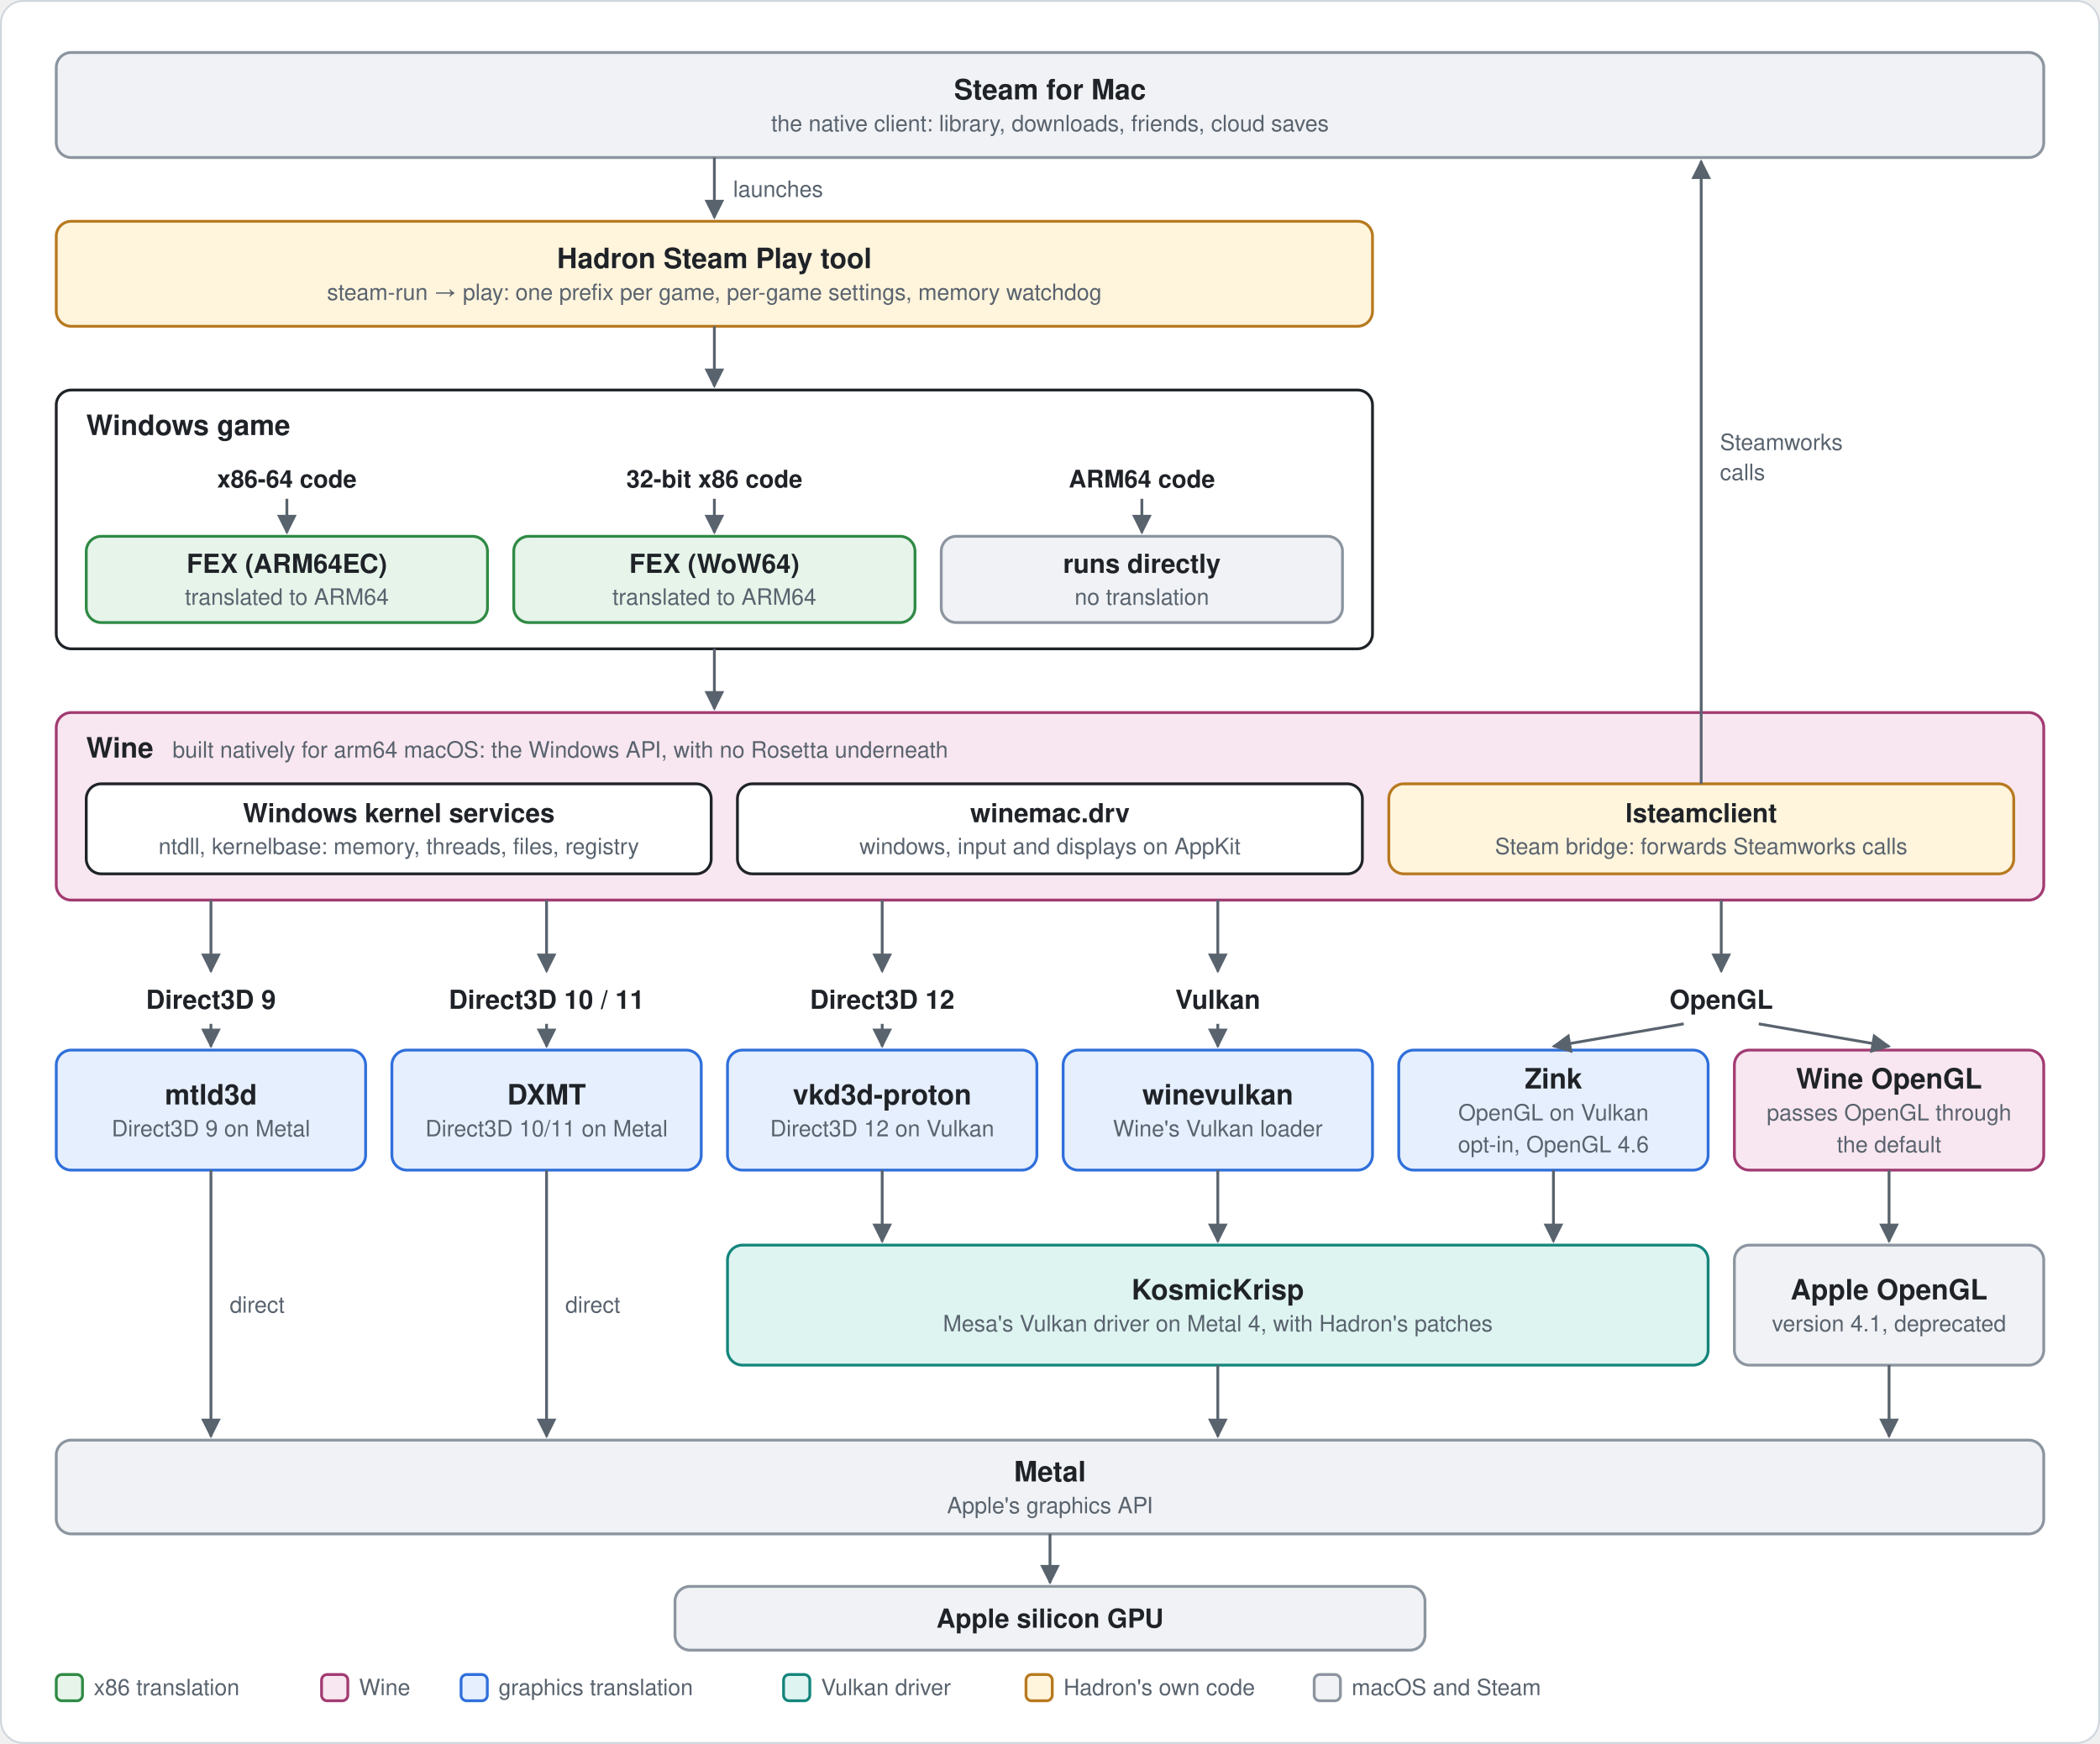
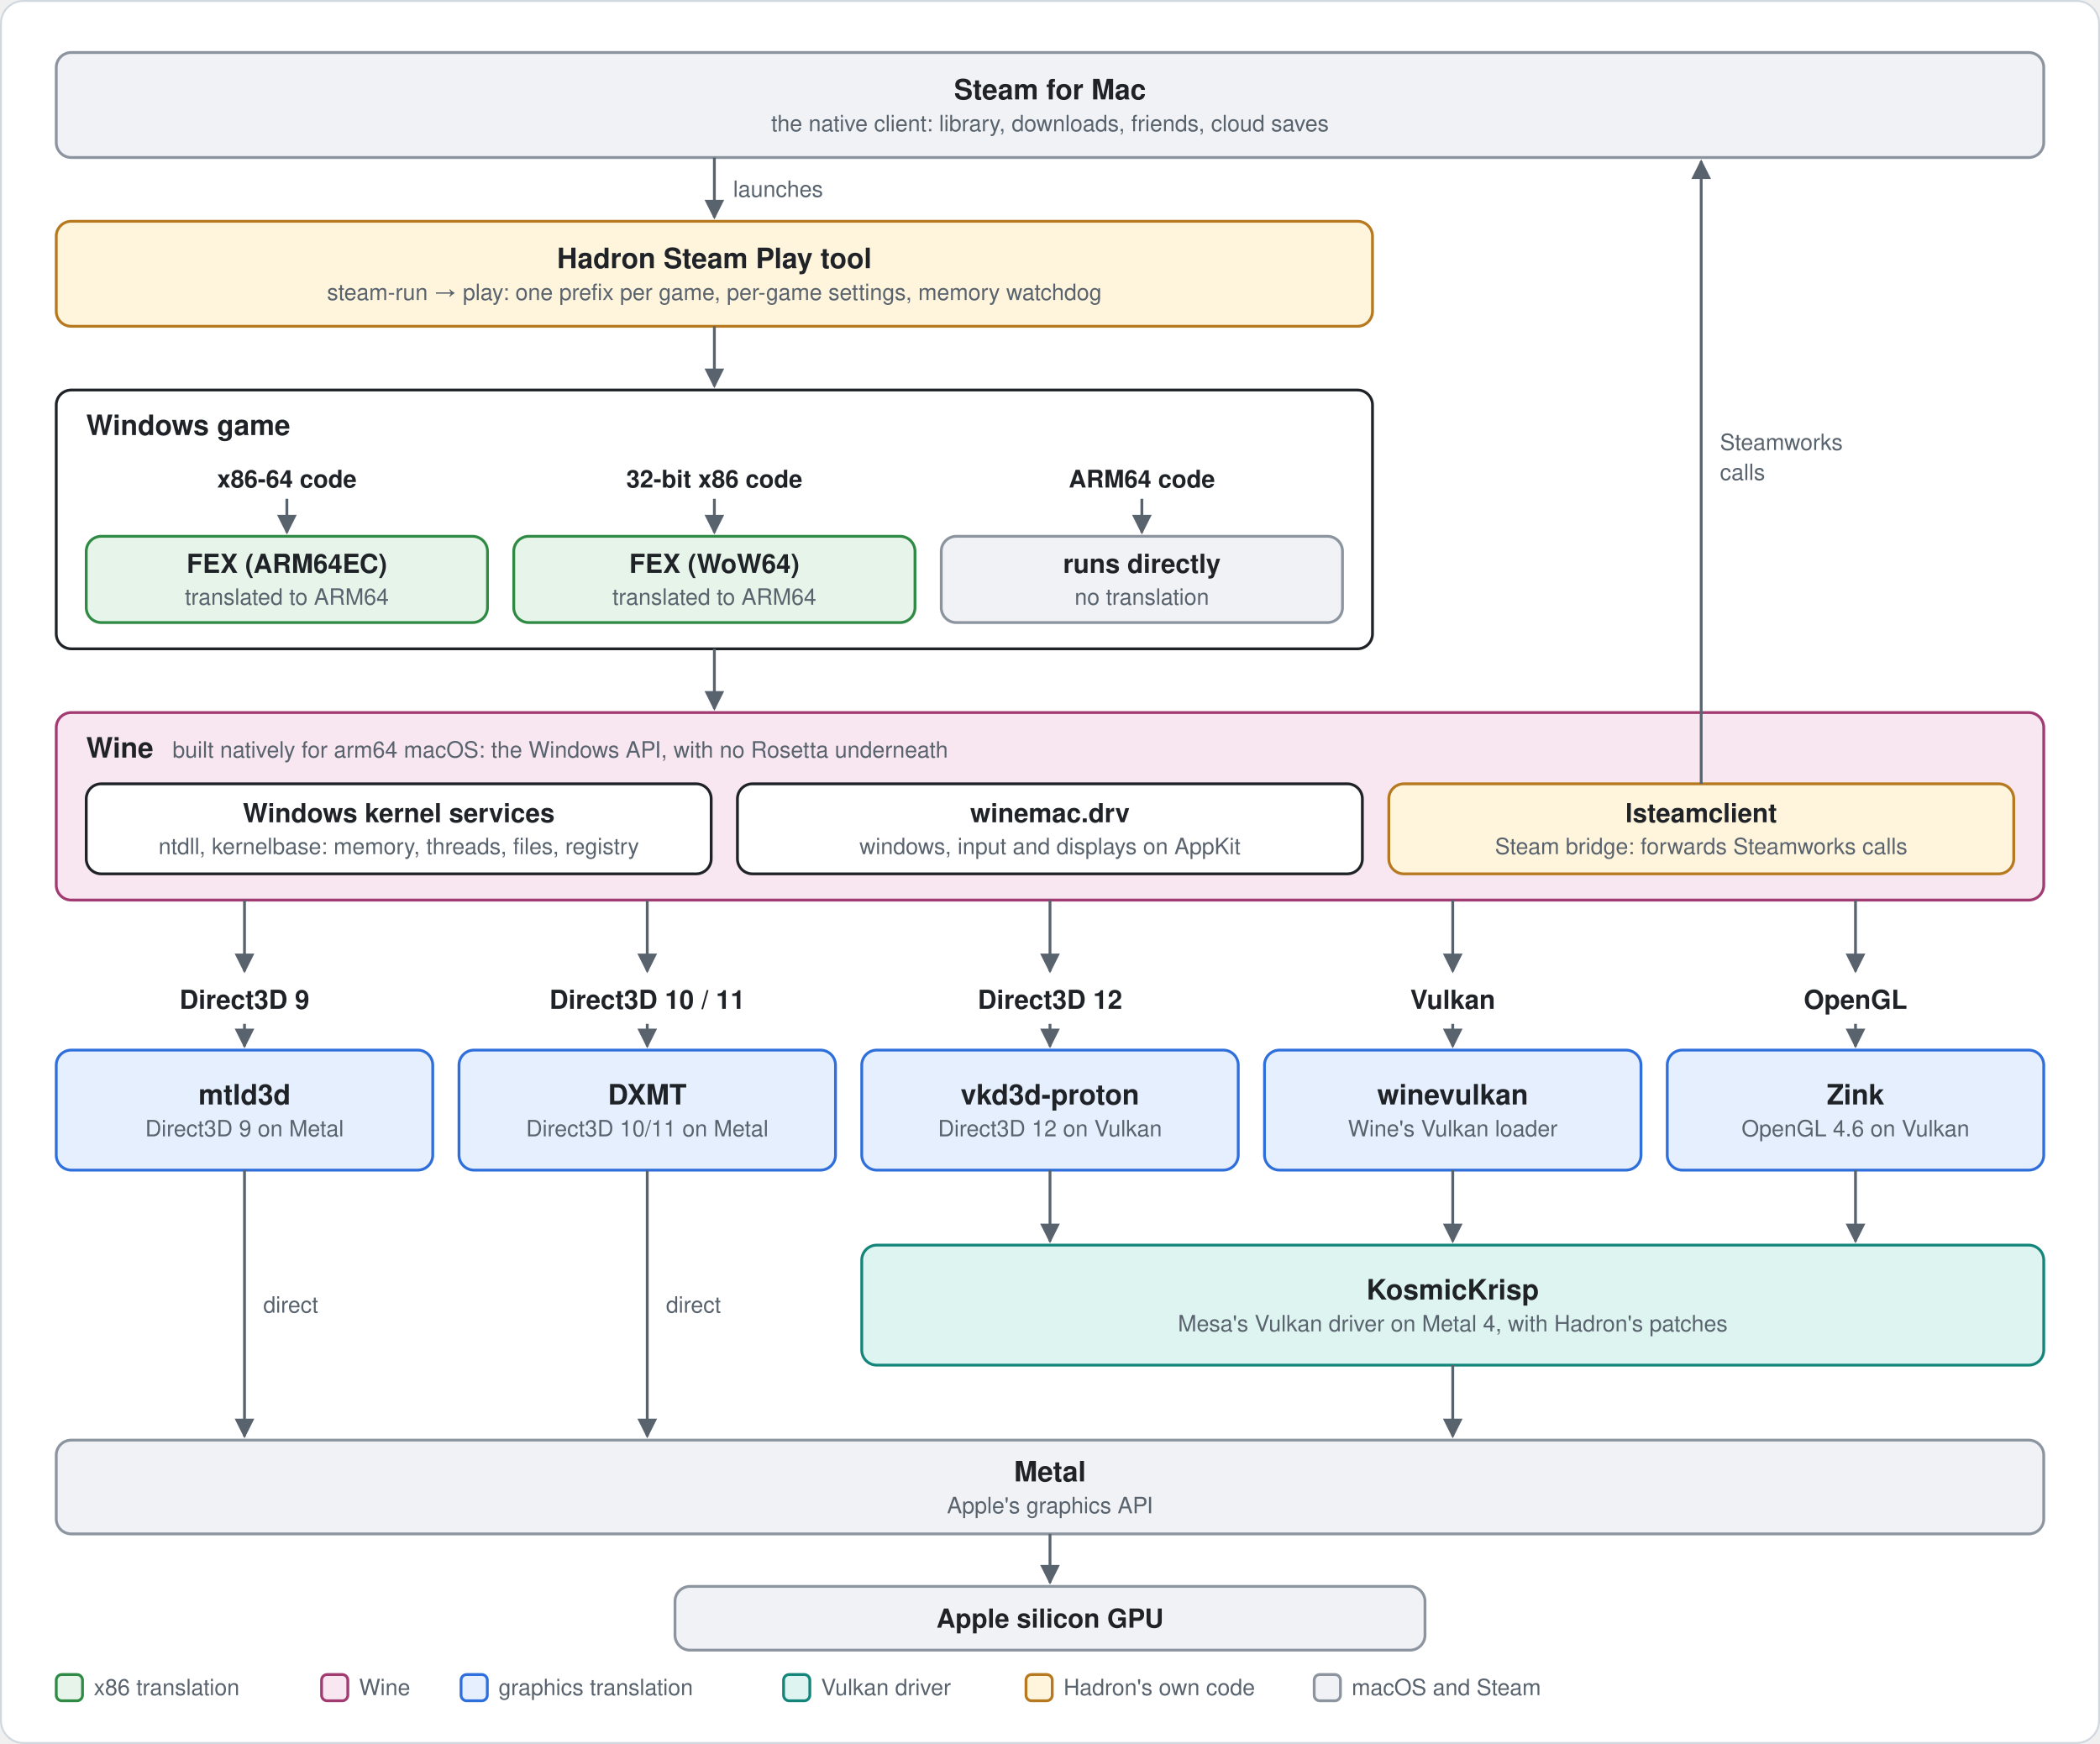
<svg xmlns="http://www.w3.org/2000/svg" viewBox="0 0 1120 930" width="1120" height="930" font-family="-apple-system, BlinkMacSystemFont, 'Segoe UI', Helvetica, Arial, sans-serif" role="img" aria-label="Hadron architecture">
  <defs>
    <marker id="a" viewBox="0 0 10 10" refX="9" refY="5" markerWidth="7" markerHeight="7" orient="auto-start-reverse">
      <path d="M0,0 L10,5 L0,10 z" fill="#59636e" />
    </marker>
  </defs>
  <rect x="0.5" y="0.5" width="1119" height="929" rx="12" fill="#ffffff" stroke="#d0d7de" />
  <rect x="30.0" y="28" width="1060.0" height="56" rx="8" fill="#f0f2f5" stroke="#8c959f" stroke-width="1.5" />
  <text x="560.0" y="53.0" font-size="15" font-weight="600" fill="#1f2328" text-anchor="middle">Steam for Mac</text>
  <text x="560.0" y="70.0" font-size="12" font-weight="400" fill="#59636e" text-anchor="middle">the native client: library, downloads, friends, cloud saves</text>
  <rect x="30.0" y="118" width="702.0" height="56" rx="8" fill="#fff4dc" stroke="#b7791f" stroke-width="1.5" />
  <text x="381.0" y="143.0" font-size="15" font-weight="600" fill="#1f2328" text-anchor="middle">Hadron Steam Play tool</text>
  <text x="381.0" y="160.0" font-size="12" font-weight="400" fill="#59636e" text-anchor="middle">steam-run → play: one prefix per game, per-game settings, memory watchdog</text>
  <line x1="381.0" y1="84" x2="381.0" y2="116" stroke="#59636e" stroke-width="1.5" marker-end="url(#a)" />
  <text x="391.0" y="105.0" font-size="12" font-weight="400" fill="#59636e" text-anchor="start">launches</text>
  <rect x="30.0" y="208" width="702.0" height="138" rx="8" fill="#ffffff" stroke="#1f2328" stroke-width="1.5" />
  <text x="46.0" y="232.0" font-size="15" font-weight="600" fill="#1f2328" text-anchor="start">Windows game</text>
  <line x1="381.0" y1="174" x2="381.0" y2="206" stroke="#59636e" stroke-width="1.5" marker-end="url(#a)" />
  <text x="153.0" y="260.0" font-size="13" font-weight="600" fill="#1f2328" text-anchor="middle">x86-64 code</text>
  <line x1="153.0" y1="266" x2="153.0" y2="284" stroke="#59636e" stroke-width="1.5" marker-end="url(#a)" />
  <rect x="46.0" y="286" width="214.0" height="46" rx="8" fill="#e6f4ea" stroke="#2f8a44" stroke-width="1.5" />
  <text x="153.0" y="305.5" font-size="14" font-weight="600" fill="#1f2328" text-anchor="middle">FEX (ARM64EC)</text>
  <text x="153.0" y="322.5" font-size="12" font-weight="400" fill="#59636e" text-anchor="middle">translated to ARM64</text>
  <text x="381.0" y="260.0" font-size="13" font-weight="600" fill="#1f2328" text-anchor="middle">32-bit x86 code</text>
  <line x1="381.0" y1="266" x2="381.0" y2="284" stroke="#59636e" stroke-width="1.5" marker-end="url(#a)" />
  <rect x="274.0" y="286" width="214.0" height="46" rx="8" fill="#e6f4ea" stroke="#2f8a44" stroke-width="1.5" />
  <text x="381.0" y="305.5" font-size="14" font-weight="600" fill="#1f2328" text-anchor="middle">FEX (WoW64)</text>
  <text x="381.0" y="322.5" font-size="12" font-weight="400" fill="#59636e" text-anchor="middle">translated to ARM64</text>
  <text x="609.0" y="260.0" font-size="13" font-weight="600" fill="#1f2328" text-anchor="middle">ARM64 code</text>
  <line x1="609.0" y1="266" x2="609.0" y2="284" stroke="#59636e" stroke-width="1.5" marker-end="url(#a)" />
  <rect x="502.0" y="286" width="214.0" height="46" rx="8" fill="#f0f2f5" stroke="#8c959f" stroke-width="1.5" />
  <text x="609.0" y="305.5" font-size="14" font-weight="600" fill="#1f2328" text-anchor="middle">runs directly</text>
  <text x="609.0" y="322.5" font-size="12" font-weight="400" fill="#59636e" text-anchor="middle">no translation</text>
  <rect x="30.0" y="380" width="1060.0" height="100" rx="8" fill="#f8e7f0" stroke="#a23b72" stroke-width="1.5" />
  <text x="46.0" y="404.0" font-size="15" font-weight="600" fill="#1f2328" text-anchor="start">Wine</text>
  <text x="92.0" y="404.0" font-size="12" font-weight="400" fill="#59636e" text-anchor="start">built natively for arm64 macOS: the Windows API, with no Rosetta underneath</text>
  <line x1="381.0" y1="346" x2="381.0" y2="378" stroke="#59636e" stroke-width="1.5" marker-end="url(#a)" />
  <rect x="46.0" y="418" width="333.3" height="48" rx="8" fill="#ffffff" stroke="#1f2328" stroke-width="1.5" />
  <text x="212.7" y="438.5" font-size="14" font-weight="600" fill="#1f2328" text-anchor="middle">Windows kernel services</text>
  <text x="212.7" y="455.5" font-size="12" font-weight="400" fill="#59636e" text-anchor="middle">ntdll, kernelbase: memory, threads, files, registry</text>
  <rect x="393.3" y="418" width="333.3" height="48" rx="8" fill="#ffffff" stroke="#1f2328" stroke-width="1.5" />
  <text x="560.0" y="438.5" font-size="14" font-weight="600" fill="#1f2328" text-anchor="middle">winemac.drv</text>
  <text x="560.0" y="455.5" font-size="12" font-weight="400" fill="#59636e" text-anchor="middle">windows, input and displays on AppKit</text>
  <rect x="740.7" y="418" width="333.3" height="48" rx="8" fill="#fff4dc" stroke="#b7791f" stroke-width="1.5" />
  <text x="907.3" y="438.5" font-size="14" font-weight="600" fill="#1f2328" text-anchor="middle">lsteamclient</text>
  <text x="907.3" y="455.5" font-size="12" font-weight="400" fill="#59636e" text-anchor="middle">Steam bridge: forwards Steamworks calls</text>
  <line x1="907.3" y1="418" x2="907.3" y2="86" stroke="#59636e" stroke-width="1.5" marker-end="url(#a)" />
  <text x="917.3" y="240.0" font-size="12" font-weight="400" fill="#59636e" text-anchor="start">Steamworks</text>
  <text x="917.3" y="256.0" font-size="12" font-weight="400" fill="#59636e" text-anchor="start">calls</text>
-   <line x1="112.5" y1="480" x2="112.5" y2="518" stroke="#59636e" stroke-width="1.5" marker-end="url(#a)" />
-   <text x="112.5" y="538.0" font-size="14" font-weight="600" fill="#1f2328" text-anchor="middle">Direct3D 9</text>
-   <line x1="291.5" y1="480" x2="291.5" y2="518" stroke="#59636e" stroke-width="1.5" marker-end="url(#a)" />
-   <text x="291.5" y="538.0" font-size="14" font-weight="600" fill="#1f2328" text-anchor="middle">Direct3D 10 / 11</text>
-   <line x1="470.5" y1="480" x2="470.5" y2="518" stroke="#59636e" stroke-width="1.5" marker-end="url(#a)" />
-   <text x="470.5" y="538.0" font-size="14" font-weight="600" fill="#1f2328" text-anchor="middle">Direct3D 12</text>
-   <line x1="649.5" y1="480" x2="649.5" y2="518" stroke="#59636e" stroke-width="1.5" marker-end="url(#a)" />
-   <text x="649.5" y="538.0" font-size="14" font-weight="600" fill="#1f2328" text-anchor="middle">Vulkan</text>
-   <line x1="918.0" y1="480" x2="918.0" y2="518" stroke="#59636e" stroke-width="1.5" marker-end="url(#a)" />
-   <text x="918.0" y="538.0" font-size="14" font-weight="600" fill="#1f2328" text-anchor="middle">OpenGL</text>
-   <rect x="30.0" y="560" width="165.0" height="64" rx="8" fill="#e6effd" stroke="#2f6fdb" stroke-width="1.5" />
-   <text x="112.5" y="589.0" font-size="15" font-weight="600" fill="#1f2328" text-anchor="middle">mtld3d</text>
-   <text x="112.5" y="606.0" font-size="12" font-weight="400" fill="#59636e" text-anchor="middle">Direct3D 9 on Metal</text>
-   <rect x="209.0" y="560" width="165.0" height="64" rx="8" fill="#e6effd" stroke="#2f6fdb" stroke-width="1.5" />
-   <text x="291.5" y="589.0" font-size="15" font-weight="600" fill="#1f2328" text-anchor="middle">DXMT</text>
-   <text x="291.5" y="606.0" font-size="12" font-weight="400" fill="#59636e" text-anchor="middle">Direct3D 10/11 on Metal</text>
-   <rect x="388.0" y="560" width="165.0" height="64" rx="8" fill="#e6effd" stroke="#2f6fdb" stroke-width="1.5" />
-   <text x="470.5" y="589.0" font-size="15" font-weight="600" fill="#1f2328" text-anchor="middle">vkd3d-proton</text>
-   <text x="470.5" y="606.0" font-size="12" font-weight="400" fill="#59636e" text-anchor="middle">Direct3D 12 on Vulkan</text>
-   <rect x="567.0" y="560" width="165.0" height="64" rx="8" fill="#e6effd" stroke="#2f6fdb" stroke-width="1.5" />
-   <text x="649.5" y="589.0" font-size="15" font-weight="600" fill="#1f2328" text-anchor="middle">winevulkan</text>
-   <text x="649.5" y="606.0" font-size="12" font-weight="400" fill="#59636e" text-anchor="middle">Wine's Vulkan loader</text>
-   <rect x="746.0" y="560" width="165.0" height="64" rx="8" fill="#e6effd" stroke="#2f6fdb" stroke-width="1.5" />
-   <text x="828.5" y="580.5" font-size="15" font-weight="600" fill="#1f2328" text-anchor="middle">Zink</text>
-   <text x="828.5" y="597.5" font-size="12" font-weight="400" fill="#59636e" text-anchor="middle">OpenGL on Vulkan</text>
-   <text x="828.5" y="614.5" font-size="12" font-weight="400" fill="#59636e" text-anchor="middle">opt-in, OpenGL 4.6</text>
-   <rect x="925.0" y="560" width="165.0" height="64" rx="8" fill="#f8e7f0" stroke="#a23b72" stroke-width="1.5" />
-   <text x="1007.5" y="580.5" font-size="15" font-weight="600" fill="#1f2328" text-anchor="middle">Wine OpenGL</text>
-   <text x="1007.5" y="597.5" font-size="12" font-weight="400" fill="#59636e" text-anchor="middle">passes OpenGL through</text>
-   <text x="1007.5" y="614.5" font-size="12" font-weight="400" fill="#59636e" text-anchor="middle">the default</text>
-   <line x1="112.5" y1="546" x2="112.5" y2="558" stroke="#59636e" stroke-width="1.5" marker-end="url(#a)" />
-   <line x1="291.5" y1="546" x2="291.5" y2="558" stroke="#59636e" stroke-width="1.5" marker-end="url(#a)" />
-   <line x1="470.5" y1="546" x2="470.5" y2="558" stroke="#59636e" stroke-width="1.5" marker-end="url(#a)" />
-   <line x1="649.5" y1="546" x2="649.5" y2="558" stroke="#59636e" stroke-width="1.5" marker-end="url(#a)" />
-   <path d="M898.0,546 L828.5,558" fill="none" stroke="#59636e" stroke-width="1.5" marker-end="url(#a)" />
-   <path d="M938.0,546 L1007.5,558" fill="none" stroke="#59636e" stroke-width="1.5" marker-end="url(#a)" />
-   <rect x="388.0" y="664" width="523.0" height="64" rx="8" fill="#def4f1" stroke="#14857b" stroke-width="1.5" />
-   <text x="649.5" y="693.0" font-size="15" font-weight="600" fill="#1f2328" text-anchor="middle">KosmicKrisp</text>
-   <text x="649.5" y="710.0" font-size="12" font-weight="400" fill="#59636e" text-anchor="middle">Mesa's Vulkan driver on Metal 4, with Hadron's patches</text>
-   <rect x="925.0" y="664" width="165.0" height="64" rx="8" fill="#f0f2f5" stroke="#8c959f" stroke-width="1.5" />
-   <text x="1007.5" y="693.0" font-size="15" font-weight="600" fill="#1f2328" text-anchor="middle">Apple OpenGL</text>
-   <text x="1007.5" y="710.0" font-size="12" font-weight="400" fill="#59636e" text-anchor="middle">version 4.1, deprecated</text>
-   <line x1="470.5" y1="624" x2="470.5" y2="662" stroke="#59636e" stroke-width="1.5" marker-end="url(#a)" />
-   <line x1="649.5" y1="624" x2="649.5" y2="662" stroke="#59636e" stroke-width="1.5" marker-end="url(#a)" />
-   <line x1="828.5" y1="624" x2="828.5" y2="662" stroke="#59636e" stroke-width="1.5" marker-end="url(#a)" />
-   <line x1="1007.5" y1="624" x2="1007.5" y2="662" stroke="#59636e" stroke-width="1.5" marker-end="url(#a)" />
+   <line x1="130.4" y1="480" x2="130.4" y2="518" stroke="#59636e" stroke-width="1.5" marker-end="url(#a)" />
+   <text x="130.4" y="538.0" font-size="14" font-weight="600" fill="#1f2328" text-anchor="middle">Direct3D 9</text>
+   <line x1="345.2" y1="480" x2="345.2" y2="518" stroke="#59636e" stroke-width="1.5" marker-end="url(#a)" />
+   <text x="345.2" y="538.0" font-size="14" font-weight="600" fill="#1f2328" text-anchor="middle">Direct3D 10 / 11</text>
+   <line x1="560.0" y1="480" x2="560.0" y2="518" stroke="#59636e" stroke-width="1.5" marker-end="url(#a)" />
+   <text x="560.0" y="538.0" font-size="14" font-weight="600" fill="#1f2328" text-anchor="middle">Direct3D 12</text>
+   <line x1="774.8" y1="480" x2="774.8" y2="518" stroke="#59636e" stroke-width="1.5" marker-end="url(#a)" />
+   <text x="774.8" y="538.0" font-size="14" font-weight="600" fill="#1f2328" text-anchor="middle">Vulkan</text>
+   <line x1="989.6" y1="480" x2="989.6" y2="518" stroke="#59636e" stroke-width="1.5" marker-end="url(#a)" />
+   <text x="989.6" y="538.0" font-size="14" font-weight="600" fill="#1f2328" text-anchor="middle">OpenGL</text>
+   <rect x="30.0" y="560" width="200.8" height="64" rx="8" fill="#e6effd" stroke="#2f6fdb" stroke-width="1.5" />
+   <text x="130.4" y="589.0" font-size="15" font-weight="600" fill="#1f2328" text-anchor="middle">mtld3d</text>
+   <text x="130.4" y="606.0" font-size="12" font-weight="400" fill="#59636e" text-anchor="middle">Direct3D 9 on Metal</text>
+   <rect x="244.8" y="560" width="200.8" height="64" rx="8" fill="#e6effd" stroke="#2f6fdb" stroke-width="1.5" />
+   <text x="345.2" y="589.0" font-size="15" font-weight="600" fill="#1f2328" text-anchor="middle">DXMT</text>
+   <text x="345.2" y="606.0" font-size="12" font-weight="400" fill="#59636e" text-anchor="middle">Direct3D 10/11 on Metal</text>
+   <rect x="459.6" y="560" width="200.8" height="64" rx="8" fill="#e6effd" stroke="#2f6fdb" stroke-width="1.5" />
+   <text x="560.0" y="589.0" font-size="15" font-weight="600" fill="#1f2328" text-anchor="middle">vkd3d-proton</text>
+   <text x="560.0" y="606.0" font-size="12" font-weight="400" fill="#59636e" text-anchor="middle">Direct3D 12 on Vulkan</text>
+   <rect x="674.4" y="560" width="200.8" height="64" rx="8" fill="#e6effd" stroke="#2f6fdb" stroke-width="1.5" />
+   <text x="774.8" y="589.0" font-size="15" font-weight="600" fill="#1f2328" text-anchor="middle">winevulkan</text>
+   <text x="774.8" y="606.0" font-size="12" font-weight="400" fill="#59636e" text-anchor="middle">Wine's Vulkan loader</text>
+   <rect x="889.2" y="560" width="200.8" height="64" rx="8" fill="#e6effd" stroke="#2f6fdb" stroke-width="1.5" />
+   <text x="989.6" y="589.0" font-size="15" font-weight="600" fill="#1f2328" text-anchor="middle">Zink</text>
+   <text x="989.6" y="606.0" font-size="12" font-weight="400" fill="#59636e" text-anchor="middle">OpenGL 4.6 on Vulkan</text>
+   <line x1="130.4" y1="546" x2="130.4" y2="558" stroke="#59636e" stroke-width="1.5" marker-end="url(#a)" />
+   <line x1="345.2" y1="546" x2="345.2" y2="558" stroke="#59636e" stroke-width="1.5" marker-end="url(#a)" />
+   <line x1="560.0" y1="546" x2="560.0" y2="558" stroke="#59636e" stroke-width="1.5" marker-end="url(#a)" />
+   <line x1="774.8" y1="546" x2="774.8" y2="558" stroke="#59636e" stroke-width="1.5" marker-end="url(#a)" />
+   <line x1="989.6" y1="546" x2="989.6" y2="558" stroke="#59636e" stroke-width="1.5" marker-end="url(#a)" />
+   <rect x="459.6" y="664" width="630.4" height="64" rx="8" fill="#def4f1" stroke="#14857b" stroke-width="1.5" />
+   <text x="774.8" y="693.0" font-size="15" font-weight="600" fill="#1f2328" text-anchor="middle">KosmicKrisp</text>
+   <text x="774.8" y="710.0" font-size="12" font-weight="400" fill="#59636e" text-anchor="middle">Mesa's Vulkan driver on Metal 4, with Hadron's patches</text>
+   <line x1="560.0" y1="624" x2="560.0" y2="662" stroke="#59636e" stroke-width="1.5" marker-end="url(#a)" />
+   <line x1="774.8" y1="624" x2="774.8" y2="662" stroke="#59636e" stroke-width="1.5" marker-end="url(#a)" />
+   <line x1="989.6" y1="624" x2="989.6" y2="662" stroke="#59636e" stroke-width="1.5" marker-end="url(#a)" />
  <rect x="30.0" y="768" width="1060.0" height="50" rx="8" fill="#f0f2f5" stroke="#8c959f" stroke-width="1.5" />
  <text x="560.0" y="790.0" font-size="15" font-weight="600" fill="#1f2328" text-anchor="middle">Metal</text>
  <text x="560.0" y="807.0" font-size="12" font-weight="400" fill="#59636e" text-anchor="middle">Apple's graphics API</text>
-   <line x1="112.5" y1="624" x2="112.5" y2="766" stroke="#59636e" stroke-width="1.5" marker-end="url(#a)" />
-   <line x1="291.5" y1="624" x2="291.5" y2="766" stroke="#59636e" stroke-width="1.5" marker-end="url(#a)" />
-   <line x1="649.5" y1="728" x2="649.5" y2="766" stroke="#59636e" stroke-width="1.5" marker-end="url(#a)" />
-   <line x1="1007.5" y1="728" x2="1007.5" y2="766" stroke="#59636e" stroke-width="1.5" marker-end="url(#a)" />
-   <text x="122.5" y="700.0" font-size="12" font-weight="400" fill="#59636e" text-anchor="start">direct</text>
-   <text x="301.5" y="700.0" font-size="12" font-weight="400" fill="#59636e" text-anchor="start">direct</text>
+   <line x1="130.4" y1="624" x2="130.4" y2="766" stroke="#59636e" stroke-width="1.5" marker-end="url(#a)" />
+   <line x1="345.2" y1="624" x2="345.2" y2="766" stroke="#59636e" stroke-width="1.5" marker-end="url(#a)" />
+   <line x1="774.8" y1="728" x2="774.8" y2="766" stroke="#59636e" stroke-width="1.5" marker-end="url(#a)" />
+   <text x="140.4" y="700.0" font-size="12" font-weight="400" fill="#59636e" text-anchor="start">direct</text>
+   <text x="355.2" y="700.0" font-size="12" font-weight="400" fill="#59636e" text-anchor="start">direct</text>
  <line x1="560.0" y1="818" x2="560.0" y2="844" stroke="#59636e" stroke-width="1.5" marker-end="url(#a)" />
  <rect x="360.0" y="846" width="400.0" height="34" rx="8" fill="#f0f2f5" stroke="#8c959f" stroke-width="1.5" />
  <text x="560.0" y="868.0" font-size="14" font-weight="600" fill="#1f2328" text-anchor="middle">Apple silicon GPU</text>
  <rect x="30" y="893" width="14" height="14" rx="3" fill="#e6f4ea" stroke="#2f8a44" stroke-width="1.5" />
  <text x="50.0" y="904.0" font-size="12" font-weight="400" fill="#59636e" text-anchor="start">x86 translation</text>
  <rect x="171.5" y="893" width="14" height="14" rx="3" fill="#f8e7f0" stroke="#a23b72" stroke-width="1.5" />
  <text x="191.5" y="904.0" font-size="12" font-weight="400" fill="#59636e" text-anchor="start">Wine</text>
  <rect x="245.9" y="893" width="14" height="14" rx="3" fill="#e6effd" stroke="#2f6fdb" stroke-width="1.5" />
  <text x="265.9" y="904.0" font-size="12" font-weight="400" fill="#59636e" text-anchor="start">graphics translation</text>
  <rect x="417.9" y="893" width="14" height="14" rx="3" fill="#def4f1" stroke="#14857b" stroke-width="1.5" />
  <text x="437.9" y="904.0" font-size="12" font-weight="400" fill="#59636e" text-anchor="start">Vulkan driver</text>
  <rect x="547.2" y="893" width="14" height="14" rx="3" fill="#fff4dc" stroke="#b7791f" stroke-width="1.5" />
  <text x="567.2" y="904.0" font-size="12" font-weight="400" fill="#59636e" text-anchor="start">Hadron's own code</text>
  <rect x="700.9" y="893" width="14" height="14" rx="3" fill="#f0f2f5" stroke="#8c959f" stroke-width="1.5" />
  <text x="720.9" y="904.0" font-size="12" font-weight="400" fill="#59636e" text-anchor="start">macOS and Steam</text>
</svg>
